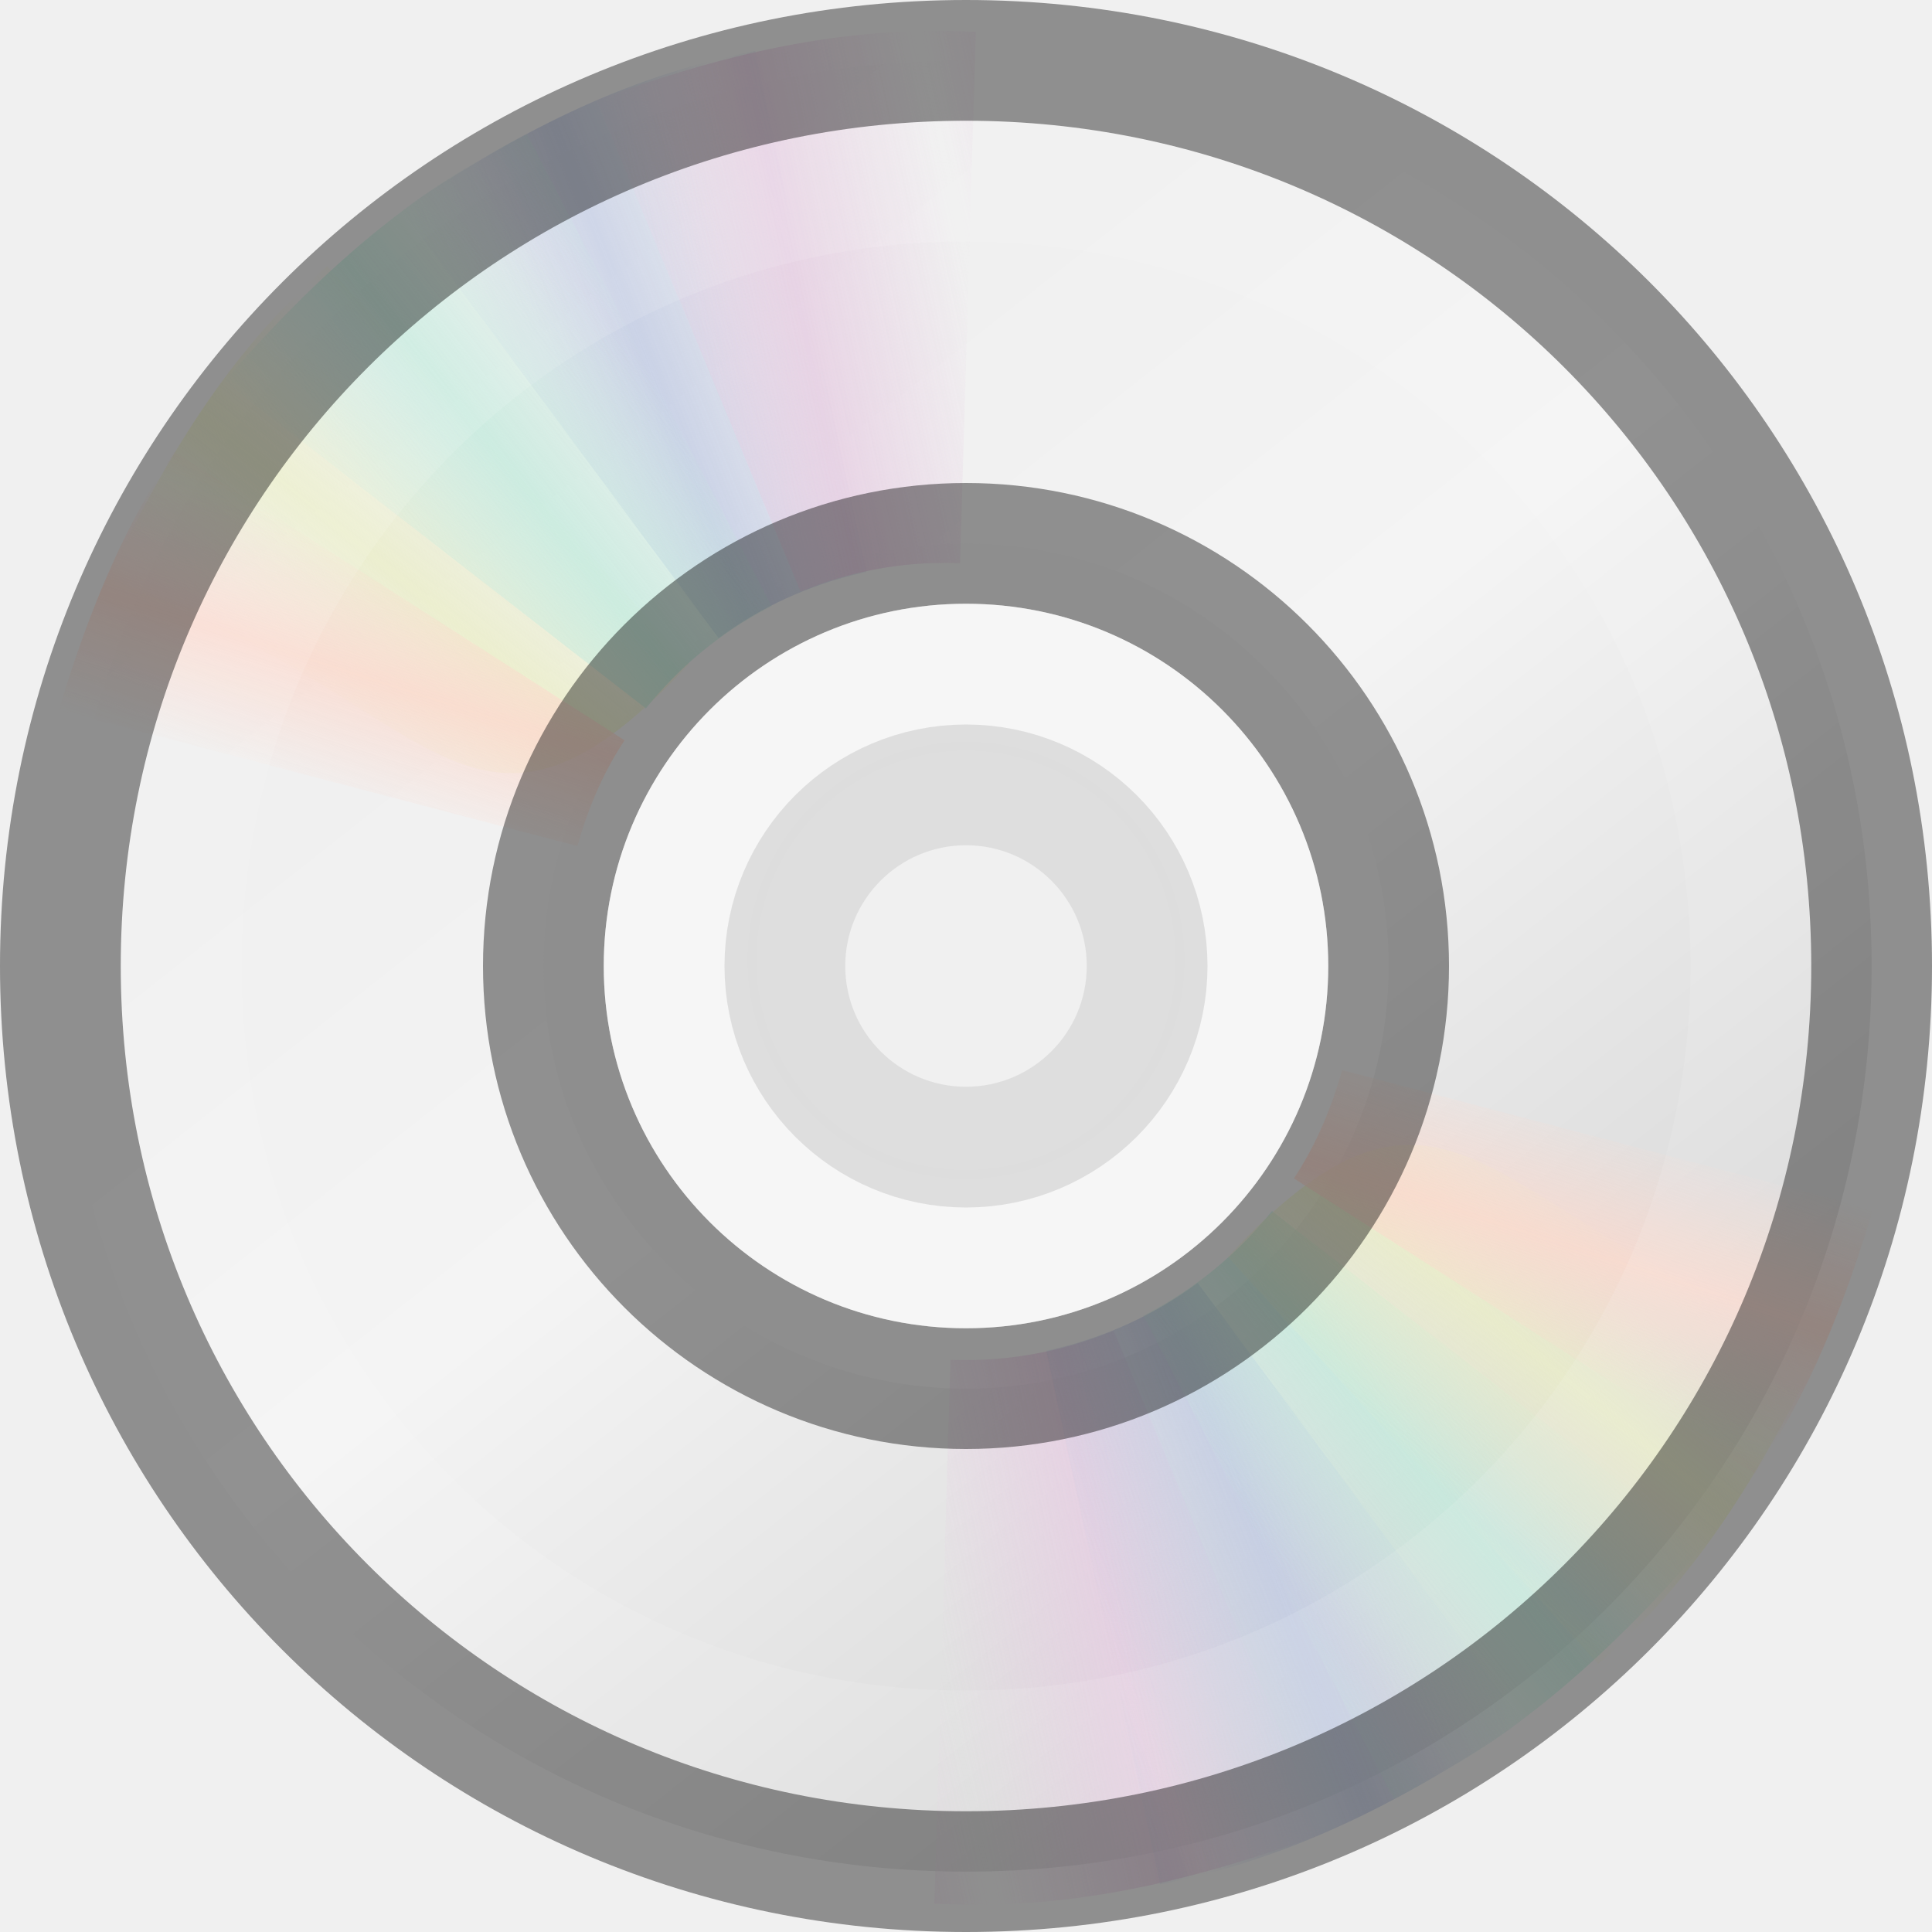
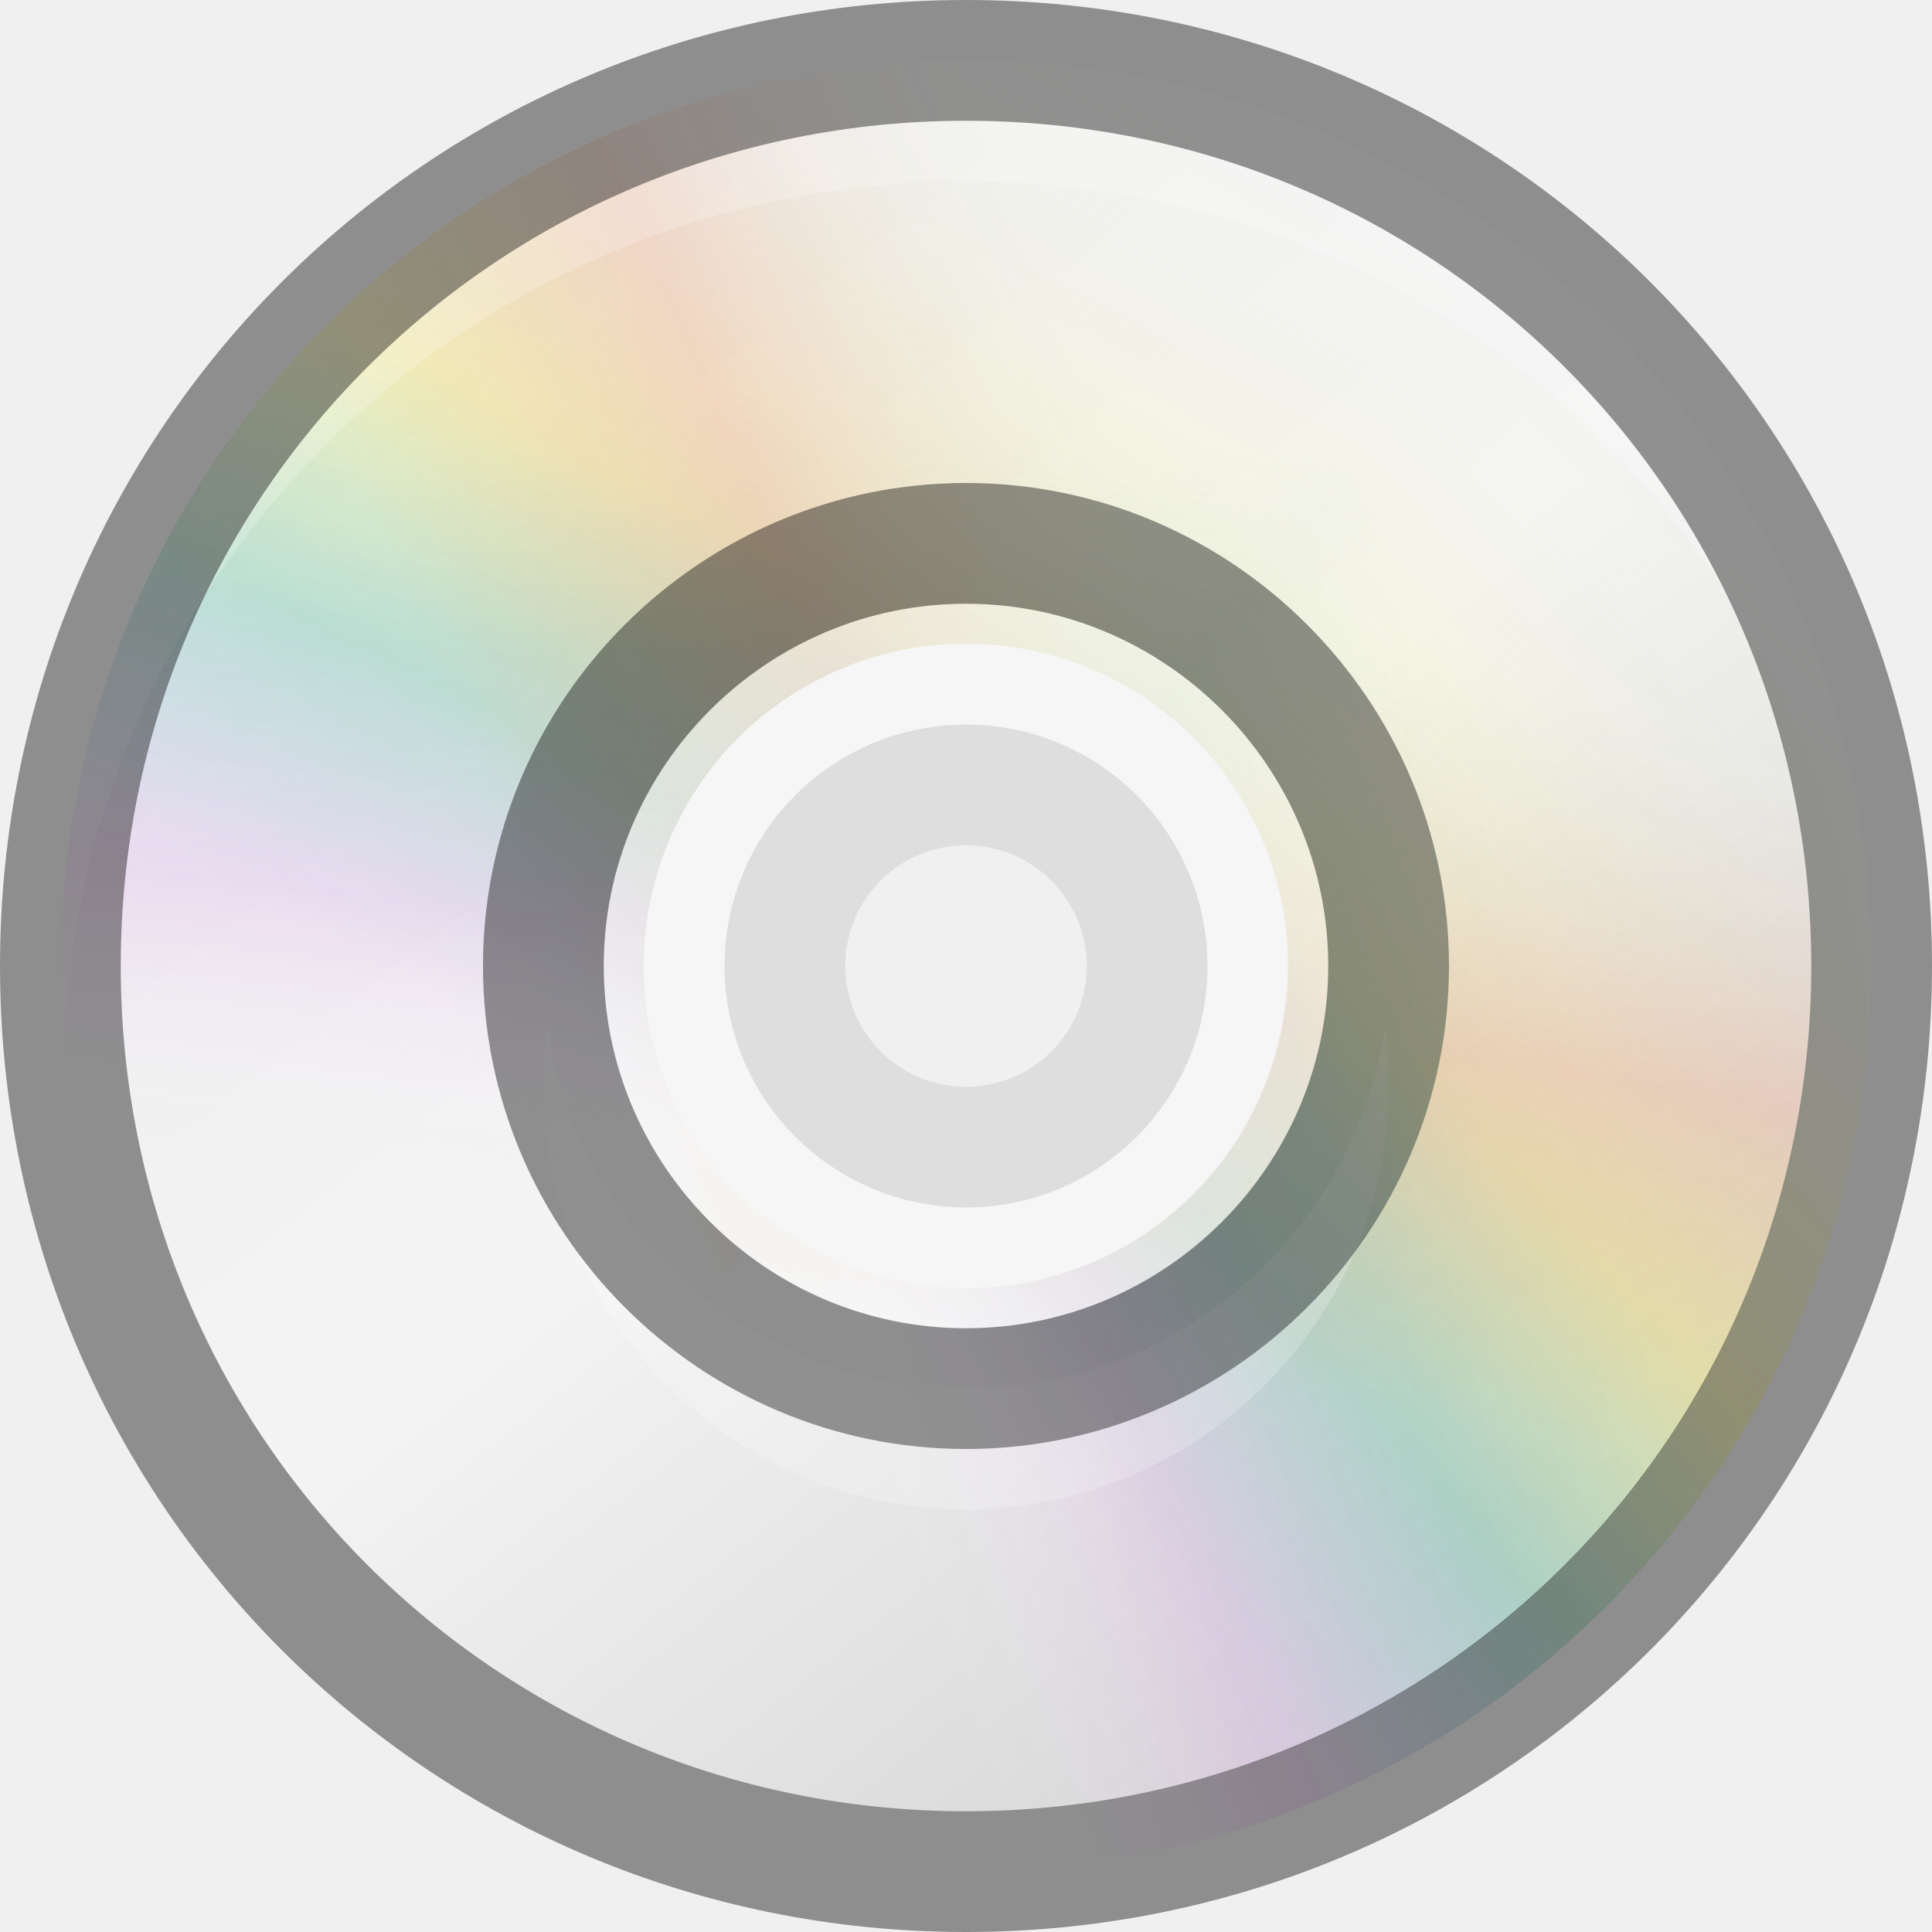
<svg xmlns="http://www.w3.org/2000/svg" xmlns:xlink="http://www.w3.org/1999/xlink" width="16px" height="16px" id="svg5400" version="1.1">
  <defs id="defs5402">
    <linearGradient id="linearGradient4228">
      <stop style="stop-color:#ffffff;stop-opacity:1;" offset="0" id="stop4230" />
      <stop id="stop4262" offset="0.224" style="stop-color:#ffffff;stop-opacity:0.851;" />
      <stop style="stop-color:#ffffff;stop-opacity:0.703;" offset="1" id="stop4232" />
    </linearGradient>
    <linearGradient id="outerBackgroundGradient">
      <stop style="stop-color:#b79877;stop-opacity:1;" offset="0" id="stop3864-8-6" />
      <stop style="stop-color:#f7d2a2;stop-opacity:1;" offset="1" id="stop3866-9-1" />
    </linearGradient>
    <clipPath clipPathUnits="userSpaceOnUse" id="clipPath4308">
      <path id="path4310" d="m 424,145 c -1.657,0 -3,1.343 -3,3 0,1.657 1.343,3 3,3 1.657,0 3,-1.343 3,-3 0,-1.657 -1.343,-3 -3,-3 z m 0,2 c 0.552,0 1,0.448 1,1 0,0.552 -0.448,1 -1,1 -0.552,0 -1,-0.448 -1,-1 0,-0.552 0.448,-1 1,-1 z" style="opacity:0.4;color:#000000;fill:#ffffff;fill-opacity:1;stroke:none;stroke-width:2;marker:none;visibility:visible;display:inline;overflow:visible;enable-background:new" />
    </clipPath>
    <clipPath clipPathUnits="userSpaceOnUse" id="clipPath4288">
      <path style="fill:url(#linearGradient4293);fill-opacity:1;fill-rule:nonzero;stroke:none;display:inline;enable-background:new" d="m 424,140 c -4.434,0 -8,3.566 -8,8 0,4.434 3.566,8 8,8 4.434,0 8,-3.566 8,-8 0,-4.434 -3.566,-8 -8,-8 z m 0,5 c 1.657,0 3,1.343 3,3 0,1.657 -1.343,3 -3,3 -1.657,0 -3,-1.343 -3,-3 0,-1.657 1.343,-3 3,-3 z" id="path4290" />
    </clipPath>
    <clipPath clipPathUnits="userSpaceOnUse" id="clipPath4045">
      <path d="m 377.5,76 c 0,-23.003 -18.497,-41.5 -41.5,-41.5 -23.003,0 -41.5,18.497 -41.5,41.5 0,23.003 18.497,41.5 41.5,41.5 23.003,-1e-5 41.5,-18.497 41.5,-41.5 z m -24.956,0 c 0,8.357 -8.019,15.845 -16.544,15.845 -8.691,0 -16.544,-7.657 -16.544,-15.845 0,-8.355 6.122,-17.329 16.544,-17.329 10.771,0 16.544,9.139 16.544,17.329 z" id="path4047" style="fill:url(#linearGradient4049);fill-opacity:1;fill-rule:nonzero;stroke:none" />
    </clipPath>
    <clipPath clipPathUnits="userSpaceOnUse" id="clipPath4078">
      <path id="path4080" d="m 336,58 c -9.389,0 -17,7.611 -17,17 0,9.389 7.611,17 17,17 9.389,0 17,-7.611 17,-17 0,-9.389 -7.611,-17 -17,-17 z m 0,8 c 4.971,0 9,4.029 9,9 0,4.971 -4.029,9 -9,9 -4.971,0 -9,-4.029 -9,-9 0,-4.971 4.029,-9 9,-9 z" style="opacity:0.2;color:#000000;fill:#ffffff;fill-opacity:1;stroke:none;stroke-width:3.218;marker:none;visibility:visible;display:inline;overflow:visible;enable-background:new" />
    </clipPath>
    <filter color-interpolation-filters="sRGB" id="filter4773">
      <feGaussianBlur stdDeviation="0.608" id="feGaussianBlur4775" />
    </filter>
    <linearGradient xlink:href="#linearGradient3487" id="linearGradient4253" gradientUnits="userSpaceOnUse" gradientTransform="matrix(0.3786608,0.01069876,-0.01069876,0.3786608,-1.00482,-1.509905)" spreadMethod="reflect" x1="20.58" y1="10.775" x2="24.274" y2="9.862" />
    <linearGradient id="linearGradient3487">
      <stop id="stop3489" style="stop-color:#e6cde2;stop-opacity:1" offset="0" />
      <stop id="stop3491" style="stop-color:#e6cde2;stop-opacity:0" offset="1" />
    </linearGradient>
    <linearGradient xlink:href="#linearGradient3503" id="linearGradient4257" gradientUnits="userSpaceOnUse" gradientTransform="matrix(0.3788119,0,0,0.3788119,-1.26712,-1.255775)" spreadMethod="reflect" x1="14.085" y1="13.046" x2="16.994" y2="10.732" />
    <linearGradient id="linearGradient3503">
      <stop id="stop3505" style="stop-color:#c4ebdd;stop-opacity:1" offset="0" />
      <stop id="stop3507" style="stop-color:#c4ebdd;stop-opacity:0" offset="1" />
    </linearGradient>
    <linearGradient xlink:href="#linearGradient3495" id="linearGradient4260" gradientUnits="userSpaceOnUse" gradientTransform="matrix(0.3788119,0,0,0.3788119,-1.26712,-1.255775)" spreadMethod="reflect" x1="17.495" y1="11.2" x2="21.047" y2="9.796" />
    <linearGradient id="linearGradient3495">
      <stop id="stop3497" style="stop-color:#c1cbe4;stop-opacity:1" offset="0" />
      <stop id="stop3499" style="stop-color:#c1cbe4;stop-opacity:0" offset="1" />
    </linearGradient>
    <linearGradient xlink:href="#linearGradient3519" id="linearGradient4263" gradientUnits="userSpaceOnUse" gradientTransform="matrix(0.3788119,0,0,0.3788119,-1.26712,-1.255775)" spreadMethod="reflect" x1="10.609" y1="17.886" x2="9.73" y2="20.613" />
    <linearGradient id="linearGradient3519">
      <stop id="stop3521" style="stop-color:#fcd9cd;stop-opacity:1" offset="0" />
      <stop id="stop3523" style="stop-color:#fcd9cd;stop-opacity:0" offset="1" />
    </linearGradient>
    <linearGradient xlink:href="#linearGradient3511" id="linearGradient4266" gradientUnits="userSpaceOnUse" gradientTransform="matrix(0.3788119,0,0,0.3788119,-1.26712,-1.255775)" spreadMethod="reflect" x1="12.372" y1="16.188" x2="14.609" y2="13.462" />
    <linearGradient id="linearGradient3511">
      <stop id="stop3513" style="stop-color:#ebeec7;stop-opacity:1" offset="0" />
      <stop id="stop3515" style="stop-color:#ebeec7;stop-opacity:0" offset="1" />
    </linearGradient>
    <linearGradient xlink:href="#linearGradient3519" id="linearGradient4269" gradientUnits="userSpaceOnUse" gradientTransform="matrix(-0.3878786,0,0,-0.3878786,17.30909,17.32267)" spreadMethod="reflect" x1="10.609" y1="17.886" x2="9.73" y2="20.613" />
    <linearGradient xlink:href="#linearGradient3511" id="linearGradient4272" gradientUnits="userSpaceOnUse" gradientTransform="matrix(-0.3878786,0,0,-0.3878786,17.30909,17.32267)" spreadMethod="reflect" x1="12.372" y1="16.188" x2="14.609" y2="13.462" />
    <linearGradient xlink:href="#linearGradient3503" id="linearGradient4275" gradientUnits="userSpaceOnUse" gradientTransform="matrix(-0.3878786,0,0,-0.3878786,17.30909,17.32267)" spreadMethod="reflect" x1="14.085" y1="13.046" x2="16.994" y2="10.732" />
    <linearGradient xlink:href="#linearGradient3495" id="linearGradient4278" gradientUnits="userSpaceOnUse" gradientTransform="matrix(-0.3878786,0,0,-0.3878786,17.30909,17.32267)" spreadMethod="reflect" x1="17.495" y1="11.2" x2="21.047" y2="9.796" />
    <linearGradient xlink:href="#linearGradient3487" id="linearGradient4281" gradientUnits="userSpaceOnUse" gradientTransform="matrix(-0.3877239,-0.01095484,0.01095484,-0.3877239,17.04051,17.58286)" spreadMethod="reflect" x1="20.58" y1="10.775" x2="24.274" y2="9.862" />
    <linearGradient x1="12.274" y1="32.416" x2="35.391" y2="14.203" id="linearGradient3263-6" gradientUnits="userSpaceOnUse">
      <stop id="stop3265-8" style="stop-color:#eeeeee;stop-opacity:1;" offset="0" />
      <stop id="stop3267-9" style="stop-color:#f4f4f4;stop-opacity:1;" offset="0.5" />
      <stop id="stop3269-2" style="stop-color:#d8d8d8;stop-opacity:1;" offset="1" />
    </linearGradient>
    <linearGradient y2="14.203" x2="35.391" y1="32.416" x1="12.274" gradientTransform="matrix(0,0.4571467,-0.4571467,0,18.56009,-2.971525)" gradientUnits="userSpaceOnUse" id="linearGradient3496" xlink:href="#linearGradient3263-6" />
+     <clipPath clipPathUnits="userSpaceOnUse" id="clipPath3271">
+       <rect style="fill:#ffffff;fill-opacity:1;fill-rule:evenodd;stroke:none" id="rect3273" width="118" height="59" x="5" y="160.003" />
+     </clipPath>
+     <linearGradient xlink:href="#linearGradient3236" id="linearGradient3917" gradientUnits="userSpaceOnUse" gradientTransform="matrix(-0.9850397,0.171492,-0.171492,-0.9850397,138.018,271.0671)" x1="5" y1="64" x2="123" y2="64" />
+     <linearGradient id="linearGradient3236">
+       <stop id="stop3238" offset="0" style="stop-color:#ffffff;stop-opacity:0;" />
+       <stop style="stop-color:#fffc2b;stop-opacity:0.234;" offset="0.35" id="stop3240" />
+       <stop style="stop-color:#46d15d;stop-opacity:0.219;" offset="0.5" id="stop3242" />
+       <stop id="stop3244" offset="0.65" style="stop-color:#46d1aa;stop-opacity:0;" />
+       <stop id="stop3246" offset="1" style="stop-color:#ffffff;stop-opacity:0;" />
+     </linearGradient>
+     <linearGradient xlink:href="#linearGradient3265" id="linearGradient3919" gradientUnits="userSpaceOnUse" gradientTransform="matrix(-0.8529965,0.5216416,-0.5216416,-0.8529964,151.9768,240.2067)" x1="5" y1="64" x2="123" y2="64" />
+     <linearGradient id="linearGradient3265">
+       <stop style="stop-color:#ffffff;stop-opacity:0;" offset="0" id="stop3267" />
+       <stop id="stop3252" offset="0.2" style="stop-color:#afcff3;stop-opacity:0;" />
+       <stop id="stop3269" offset="0.35" style="stop-color:#60a0e7;stop-opacity:0.148;" />
+       <stop id="stop3271" offset="0.5" style="stop-color:#db8ef1;stop-opacity:0.211;" />
+       <stop style="stop-color:#ffffff;stop-opacity:0;" offset="0.65" id="stop3273" />
+       <stop style="stop-color:#ffffff;stop-opacity:0;" offset="1" id="stop3275" />
+     </linearGradient>
+     <linearGradient xlink:href="#linearGradient3247" id="linearGradient3921" gradientUnits="userSpaceOnUse" gradientTransform="matrix(-0.881451,-0.4719713,0.4719713,-0.881451,90.2067,305.619)" x1="5" y1="64" x2="123" y2="64" />
+     <linearGradient id="linearGradient3247">
+       <stop id="stop3249" offset="0" style="stop-color:#ffffff;stop-opacity:0;" />
+       <stop id="stop3293" offset="0.3" style="stop-color:#d5d5d5;stop-opacity:0;" />
+       <stop style="stop-color:#eb8888;stop-opacity:0.258;" offset="0.5" id="stop3251" />
+       <stop id="stop3295" offset="0.7" style="stop-color:#e28f25;stop-opacity:0;" />
+       <stop id="stop3253" offset="1" style="stop-color:#ffffff;stop-opacity:0;" />
+     </linearGradient>
+     <clipPath clipPathUnits="userSpaceOnUse" id="clipPath3194">
+       <rect style="fill:#ffffff;fill-opacity:1;fill-rule:evenodd;stroke:none" id="rect3196" width="118" height="59" x="5" y="160.003" />
+     </clipPath>
+     <linearGradient xlink:href="#linearGradient3236" id="linearGradient3923" gradientUnits="userSpaceOnUse" gradientTransform="matrix(-0.9850397,0.171492,-0.171492,-0.9850397,138.018,271.0671)" x1="5" y1="64" x2="123" y2="64" />
+     <linearGradient id="linearGradient3199">
+       <stop id="stop3201" offset="0" style="stop-color:#ffffff;stop-opacity:0;" />
+       <stop style="stop-color:#fffc2b;stop-opacity:0.234;" offset="0.35" id="stop3203" />
+       <stop style="stop-color:#46d15d;stop-opacity:0.219;" offset="0.5" id="stop3205" />
+       <stop id="stop3207" offset="0.65" style="stop-color:#46d1aa;stop-opacity:0;" />
+       <stop id="stop3209" offset="1" style="stop-color:#ffffff;stop-opacity:0;" />
+     </linearGradient>
+     <linearGradient xlink:href="#linearGradient3265" id="linearGradient3925" gradientUnits="userSpaceOnUse" gradientTransform="matrix(-0.8529965,0.5216416,-0.5216416,-0.8529964,151.9768,240.2067)" x1="5" y1="64" x2="123" y2="64" />
+     <linearGradient id="linearGradient3212">
+       <stop style="stop-color:#ffffff;stop-opacity:0;" offset="0" id="stop3214" />
+       <stop id="stop3216" offset="0.2" style="stop-color:#afcff3;stop-opacity:0;" />
+       <stop id="stop3218" offset="0.35" style="stop-color:#60a0e7;stop-opacity:0.148;" />
+       <stop id="stop3220" offset="0.5" style="stop-color:#db8ef1;stop-opacity:0.211;" />
+       <stop style="stop-color:#ffffff;stop-opacity:0;" offset="0.65" id="stop3222" />
+       <stop style="stop-color:#ffffff;stop-opacity:0;" offset="1" id="stop3224" />
+     </linearGradient>
+     <linearGradient xlink:href="#linearGradient3247" id="linearGradient3927" gradientUnits="userSpaceOnUse" gradientTransform="matrix(-0.881451,-0.4719713,0.4719713,-0.881451,90.2067,305.619)" x1="5" y1="64" x2="123" y2="64" />
+     <linearGradient id="linearGradient3227">
+       <stop id="stop3229" offset="0" style="stop-color:#ffffff;stop-opacity:0;" />
+       <stop id="stop3231" offset="0.3" style="stop-color:#d5d5d5;stop-opacity:0;" />
+       <stop style="stop-color:#eb8888;stop-opacity:0.258;" offset="0.5" id="stop3233" />
+       <stop id="stop3235" offset="0.7" style="stop-color:#e28f25;stop-opacity:0;" />
+       <stop id="stop3237" offset="1" style="stop-color:#ffffff;stop-opacity:0;" />
+     </linearGradient>
+     <linearGradient xlink:href="#linearGradient3247" id="linearGradient3972" gradientUnits="userSpaceOnUse" gradientTransform="matrix(-0.02147941,0.1252698,0.1252647,0.02148028,1.357766,-1.392013)" x1="5" y1="64" x2="123" y2="64" />
+     <linearGradient xlink:href="#linearGradient3263-6" id="linearGradient4031" gradientUnits="userSpaceOnUse" gradientTransform="matrix(0,0.4571467,-0.4571467,0,18.56009,-2.971525)" x1="12.274" y1="32.416" x2="35.391" y2="14.203" />
  </defs>
  <g id="layer1" style="display:inline">
-     <path style="fill:url(#linearGradient3496);fill-opacity:1;fill-rule:nonzero;stroke:none;display:inline;enable-background:new" d="m 8,0.5 c -4.166,0 -7.5,3.334 -7.5,7.5 0,4.166 3.334,7.5 7.5,7.5 4.166,0 7.5,-3.334 7.5,-7.5 0,-4.166 -3.334,-7.5 -7.5,-7.5 z M 8,4.5 c 1.927,0 3.5,1.573 3.5,3.5 0,1.927 -1.573,3.5 -3.5,3.5 -1.927,0 -3.5,-1.573 -3.5,-3.5 0,-1.927 1.573,-3.5 3.5,-3.5 z" id="path4556" />
-     <path style="opacity:0.8;fill:url(#linearGradient4281);fill-opacity:1;fill-rule:nonzero;stroke:none;display:inline;enable-background:new" id="path4558" d="m 10.955,15.187 -1.732,-4.167 c -0.406,0.166 -0.849,0.255 -1.316,0.242 -0.013,-3.7e-4 -0.024,-5.2e-4 -0.036,-10e-4 l -0.133,4.505 c 1.14,0.06 2.156,-0.194 3.218,-0.579 l 0,0 z" />
-     <path style="opacity:0.8;fill:url(#linearGradient4278);fill-opacity:1;fill-rule:nonzero;stroke:none;display:inline;enable-background:new" id="path4560" d="m 12.607,14.256 -2.688,-3.631 c -0.354,0.26 -0.763,0.453 -1.219,0.553 -0.012,0.002 -0.023,0.006 -0.035,0.008 l 0.942,4.42 c 1.121,-0.218 2.063,-0.72 3.001,-1.35 l 0,0 z" />
-     <path style="opacity:0.8;fill:url(#linearGradient4275);fill-opacity:1;fill-rule:nonzero;stroke:none;display:inline;enable-background:new" id="path4562" d="m 14.108,12.805 -3.574,-2.776 c -0.275,0.343 -0.619,0.635 -1.034,0.849 -0.011,0.006 -0.021,0.011 -0.032,0.017 l 2.075,4.002 c 1.026,-0.5 1.823,-1.242 2.565,-2.093 z" />
-     <path style="opacity:0.8;fill:url(#linearGradient4272);fill-opacity:1;fill-rule:nonzero;stroke:none;display:inline;enable-background:new" id="path4564" d="m 15.124,11.088 c -2.783,-0.87 -3.045,-2.727 -4.956,-0.68 l 3.068,3.373 c 0.862,-0.749 1.391,-1.678 1.888,-2.693 z" />
-     <path style="opacity:0.8;fill:url(#linearGradient4269);fill-opacity:1;fill-rule:nonzero;stroke:none;display:inline;enable-background:new" id="path4566" d="m 14.534,12.205 c 0.459,-0.68 0.74,-1.41 0.979,-2.189 L 11.115,8.862 c -0.084,0.296 -0.201,0.588 -0.376,0.861 -0.007,0.01 -0.018,0.026 -0.024,0.036 l 3.819,2.446 z" />
-     <path style="opacity:0.8;fill:url(#linearGradient4266);fill-opacity:1;fill-rule:nonzero;stroke:none;display:inline;enable-background:new" id="path4568" d="M 0.867,4.833 C 3.585,5.683 3.84,7.497 5.707,5.498 L 2.71,2.204 c -0.841,0.731 -1.359,1.639 -1.844,2.63 z" />
-     <path style="opacity:0.8;fill:url(#linearGradient4263);fill-opacity:1;fill-rule:nonzero;stroke:none;display:inline;enable-background:new" id="path4570" d="m 1.443,3.742 c -0.448,0.664 -0.723,1.377 -0.957,2.138 L 4.782,7.007 c 0.082,-0.289 0.196,-0.574 0.367,-0.84 0.007,-0.01 0.017,-0.025 0.024,-0.036 l -3.729,-2.389 z" />
-     <path style="opacity:0.8;fill:url(#linearGradient4260);fill-opacity:1;fill-rule:nonzero;stroke:none;display:inline;enable-background:new" id="path4572" d="m 3.325,1.739 2.626,3.546 c 0.346,-0.254 0.745,-0.442 1.19,-0.54 0.012,-0.002 0.023,-0.006 0.035,-0.008 L 6.255,0.421 C 5.161,0.633 4.24,1.123 3.325,1.739 l 0,0 z" />
-     <path style="opacity:0.8;fill:url(#linearGradient4257);fill-opacity:1;fill-rule:nonzero;stroke:none;display:inline;enable-background:new" id="path4574" d="m 1.859,3.156 3.49,2.711 c 0.268,-0.335 0.605,-0.62 1.01,-0.83 0.01,-0.006 0.021,-0.011 0.032,-0.016 l -2.027,-3.909 c -1.002,0.489 -1.78,1.213 -2.505,2.044 z" />
-     <path style="opacity:0.8;fill:url(#linearGradient4253);fill-opacity:1;fill-rule:nonzero;stroke:none;display:inline;enable-background:new" id="path4576" d="M 4.938,0.83 6.63,4.899 c 0.397,-0.163 0.83,-0.249 1.286,-0.236 0.012,3.6e-4 0.023,5.1e-4 0.035,0.001 L 8.081,0.264 c -1.113,-0.058 -2.106,0.19 -3.143,0.565 l 0,0 z" />
-     <path clip-path="url(#clipPath4078)" style="opacity:0.01;color:#000000;fill:#000000;fill-opacity:1;stroke:none;stroke-width:1.509;marker:none;visibility:visible;display:inline;overflow:visible;filter:url(#filter4773);enable-background:new" d="m 336,66 c 4.971,0 9,4.029 9,9 0,4.971 -4.029,9 -9,9 -4.971,0 -9,-4.029 -9,-9 0,-4.971 4.029,-9 9,-9 z" id="path4578" transform="matrix(0.192771,0,0,0.192771,-56.77106,-6.505145)" />
-     <path id="path4580" d="m 336,66 c 4.971,0 9,4.029 9,9 0,4.971 -4.029,9 -9,9 -4.971,0 -9,-4.029 -9,-9 0,-4.971 4.029,-9 9,-9 z" style="opacity:0.01;color:#000000;fill:#000000;fill-opacity:1;stroke:none;stroke-width:0.755;marker:none;visibility:visible;display:inline;overflow:visible;filter:url(#filter4773);enable-background:new" clip-path="url(#clipPath4078)" transform="matrix(0.192771,0,0,0.192771,-56.77106,-6.505145)" />
-     <path d="m 377.5,76 c 0,-23.003 -18.497,-41.5 -41.5,-41.5 -23.003,0 -41.5,18.497 -41.5,41.5 0,23.003 18.497,41.5 41.5,41.5 23.003,-1e-5 41.5,-18.497 41.5,-41.5 z" id="path4582" style="opacity:0.1;fill:none;stroke:#ffffff;stroke-width:20.75;stroke-miterlimit:4;stroke-opacity:1;stroke-dasharray:none;display:inline;enable-background:new" clip-path="url(#clipPath4045)" transform="matrix(0.192771,0,0,0.192771,-56.77106,-6.650595)" />
-     <path transform="translate(-416,-140)" style="opacity:0.41;fill:none;stroke:#000000;stroke-width:2;stroke-miterlimit:4;stroke-opacity:1;stroke-dasharray:none;display:inline;enable-background:new" d="m 424,140 c -4.434,0 -8,3.566 -8,8 0,4.434 3.566,8 8,8 4.434,0 8,-3.566 8,-8 0,-4.434 -3.566,-8 -8,-8 z m 0,5 c 1.657,0 3,1.343 3,3 0,1.657 -1.343,3 -3,3 -1.657,0 -3,-1.343 -3,-3 0,-1.657 1.343,-3 3,-3 z" id="path3432" clip-path="url(#clipPath4288)" />
+     <path style="fill:url(#linearGradient4031);fill-opacity:1;fill-rule:nonzero;stroke:none;display:inline;enable-background:new" d="M 8 1 C 4.1 1 1 4.1 1 8 C 1 11.9 4.1 15 8 15 C 11.9 15 15 11.9 15 8 C 15 4.1 11.9 1 8 1 z M 8 4 C 10.199 4 12 5.801 12 8 C 12 10.199 10.199 12 8 12 C 5.801 12 4 10.199 4 8 C 4 5.801 5.801 4 8 4 z " id="path4556" />
+     <g style="display:inline" id="g3289" transform="matrix(0.07807683,-0.1003099,0.1003059,0.07807997,-18.96421,-2.679953)" clip-path="none">
+       <g clip-path="url(#clipPath3271)" id="g3266">
+         <path id="path3259" d="M 74.118,277.117 C 106.199,271.532 127.702,240.963 122.117,208.882 116.532,176.801 85.963,155.298 53.882,160.883 21.801,166.468 0.298,197.037 5.883,229.118 11.468,261.199 42.037,282.702 74.118,277.117 z m -6.517,-37.432 c -11.419,1.988 -22.299,-5.666 -24.287,-17.085 -1.988,-11.419 5.666,-22.299 17.084,-24.287 11.419,-1.988 22.299,5.666 24.287,17.085 1.988,11.419 -5.666,22.299 -17.085,24.287 z" style="fill:url(#linearGradient3917);fill-opacity:1;fill-rule:evenodd;stroke:none;display:inline" />
+         <path style="fill:url(#linearGradient3919);fill-opacity:1;fill-rule:evenodd;stroke:none;display:inline" d="M 94.777,269.327 C 122.557,252.338 131.316,216.004 114.327,188.223 97.338,160.443 61.004,151.684 33.223,168.673 5.443,185.662 -3.316,221.996 13.673,249.777 30.662,277.557 66.996,286.316 94.777,269.327 z M 74.954,236.913 c -9.888,6.047 -22.821,2.929 -28.867,-6.958 -6.047,-9.888 -2.929,-22.821 6.958,-28.867 9.888,-6.047 22.821,-2.929 28.867,6.958 6.047,9.888 2.929,22.821 -6.958,28.867 z" id="path3231" />
+         <path style="fill:url(#linearGradient3921);fill-opacity:1;fill-rule:evenodd;stroke:none;display:inline" d="m 36.154,271.006 c 28.707,15.371 64.481,4.548 79.852,-24.159 15.371,-28.707 4.548,-64.481 -24.159,-79.852 -28.707,-15.371 -64.481,-4.548 -79.852,24.159 -15.371,28.707 -4.548,64.481 24.159,79.852 z m 17.935,-33.495 c -10.218,-5.471 -14.07,-18.204 -8.599,-28.422 5.471,-10.218 18.204,-14.07 28.422,-8.599 10.218,5.471 14.07,18.204 8.599,28.422 -5.471,10.218 -18.204,14.07 -28.422,8.599 z" id="path3243" />
+       </g>
+       <g transform="matrix(1,0,0,-1,0,438.0034)" id="g3275" clip-path="url(#clipPath3271)">
+         <path style="fill:url(#linearGradient3923);fill-opacity:1;fill-rule:evenodd;stroke:none;display:inline" d="M 74.118,277.117 C 106.199,271.532 127.702,240.963 122.117,208.882 116.532,176.801 85.963,155.298 53.882,160.883 21.801,166.468 0.298,197.037 5.883,229.118 11.468,261.199 42.037,282.702 74.118,277.117 z m -6.517,-37.432 c -11.419,1.988 -22.299,-5.666 -24.287,-17.085 -1.988,-11.419 5.666,-22.299 17.084,-24.287 11.419,-1.988 22.299,5.666 24.287,17.085 1.988,11.419 -5.666,22.299 -17.085,24.287 z" id="path3277" />
+         <path id="path3279" d="M 94.777,269.327 C 122.557,252.338 131.316,216.004 114.327,188.223 97.338,160.443 61.004,151.684 33.223,168.673 5.443,185.662 -3.316,221.996 13.673,249.777 30.662,277.557 66.996,286.316 94.777,269.327 z M 74.954,236.913 c -9.888,6.047 -22.821,2.929 -28.867,-6.958 -6.047,-9.888 -2.929,-22.821 6.958,-28.867 9.888,-6.047 22.821,-2.929 28.867,6.958 6.047,9.888 2.929,22.821 -6.958,28.867 z" style="fill:url(#linearGradient3925);fill-opacity:1;fill-rule:evenodd;stroke:none;display:inline" />
+         <path style="fill:url(#linearGradient3972);fill-opacity:1;fill-rule:evenodd;stroke:none;display:inline" d="M 8 1 C 4.1 1 1 4.1 1 8 C 1 11.9 4.1 15 8 15 C 11.9 15 15 11.9 15 8 C 15 4.1 11.9 1 8 1 z M 8 4 C 10.199 4 12 5.801 12 8 C 12 10.199 10.199 12 8 12 C 5.801 12 4 10.199 4 8 C 4 5.801 5.801 4 8 4 z M 8 5 C 6.345 5 5 6.345 5 8 C 5 9.655 6.345 11 8 11 C 9.655 11 11 9.655 11 8 C 11 6.345 9.655 5 8 5 z M 7.906 5.344 C 8.083 5.338 8.256 5.344 8.438 5.375 C 9.89 5.624 10.874 6.985 10.625 8.438 C 10.376 9.89 9.015 10.874 7.562 10.625 C 6.11 10.376 5.126 9.015 5.375 7.562 C 5.593 6.292 6.666 5.384 7.906 5.344 z " transform="matrix(4.832307,-6.2081,-6.20785,-4.832113,75.00415,307.3218)" id="path3281" />
+       </g>
+     </g>
    <path style="opacity:0.4;color:#000000;fill:#ffffff;fill-opacity:1;stroke:none;stroke-width:2;marker:none;visibility:visible;display:inline;overflow:visible;enable-background:new" d="m 8,5 c -1.657,0 -3,1.343 -3,3 0,1.657 1.343,3 3,3 1.657,0 3,-1.343 3,-3 0,-1.657 -1.343,-3 -3,-3 z m 0,2 c 0.552,0 1,0.448 1,1 0,0.552 -0.448,1 -1,1 -0.552,0 -1,-0.448 -1,-1 0,-0.552 0.448,-1 1,-1 z" id="path4295" />
    <path transform="translate(-416,-140)" id="path4303" d="m 424,147 c 0.552,0 1,0.448 1,1 0,0.552 -0.448,1 -1,1 -0.552,0 -1,-0.448 -1,-1 0,-0.552 0.448,-1 1,-1 z" style="opacity:0.1;color:#000000;fill:none;stroke:#000000;stroke-width:2;stroke-linejoin:round;stroke-miterlimit:4;stroke-opacity:1;stroke-dasharray:none;marker:none;visibility:visible;display:inline;overflow:visible;enable-background:new" clip-path="url(#clipPath4308)" />
+     <path style="fill:#ffffff;fill-opacity:1;fill-rule:nonzero;stroke:none;display:inline;enable-background:new;opacity:0.2" d="M 8 0.5 C 3.834 0.5 0.5 3.834 0.5 8 C 0.5 8.167 0.521 8.336 0.531 8.5 C 0.784 4.568 4.001 1.5 8 1.5 C 11.999 1.5 15.216 4.568 15.469 8.5 C 15.479 8.336 15.5 8.167 15.5 8 C 15.5 3.834 12.166 0.5 8 0.5 z M 4.531 8.5 C 4.508 8.661 4.5 8.833 4.5 9 C 4.5 10.927 6.073 12.5 8 12.5 C 9.927 12.5 11.5 10.927 11.5 9 C 11.5 8.833 11.492 8.661 11.469 8.5 C 11.228 10.195 9.76 11.5 8 11.5 C 6.24 11.5 4.772 10.195 4.531 8.5 z " id="path3179" />
+     <path id="path3964" d="m 8,0.5 c -4.166,0 -7.5,3.334 -7.5,7.5 0,4.166 3.334,7.5 7.5,7.5 4.166,0 7.5,-3.334 7.5,-7.5 0,-4.166 -3.334,-7.5 -7.5,-7.5 z M 8,4.5 c 1.927,0 3.5,1.573 3.5,3.5 0,1.927 -1.573,3.5 -3.5,3.5 -1.927,0 -3.5,-1.573 -3.5,-3.5 0,-1.927 1.573,-3.5 3.5,-3.5 z" style="fill:none;fill-opacity:1;fill-rule:nonzero;stroke:#000000;display:inline;enable-background:new;stroke-opacity:1;opacity:0.41" />
  </g>
  <g id="layer2" style="display:inline" />
</svg>
